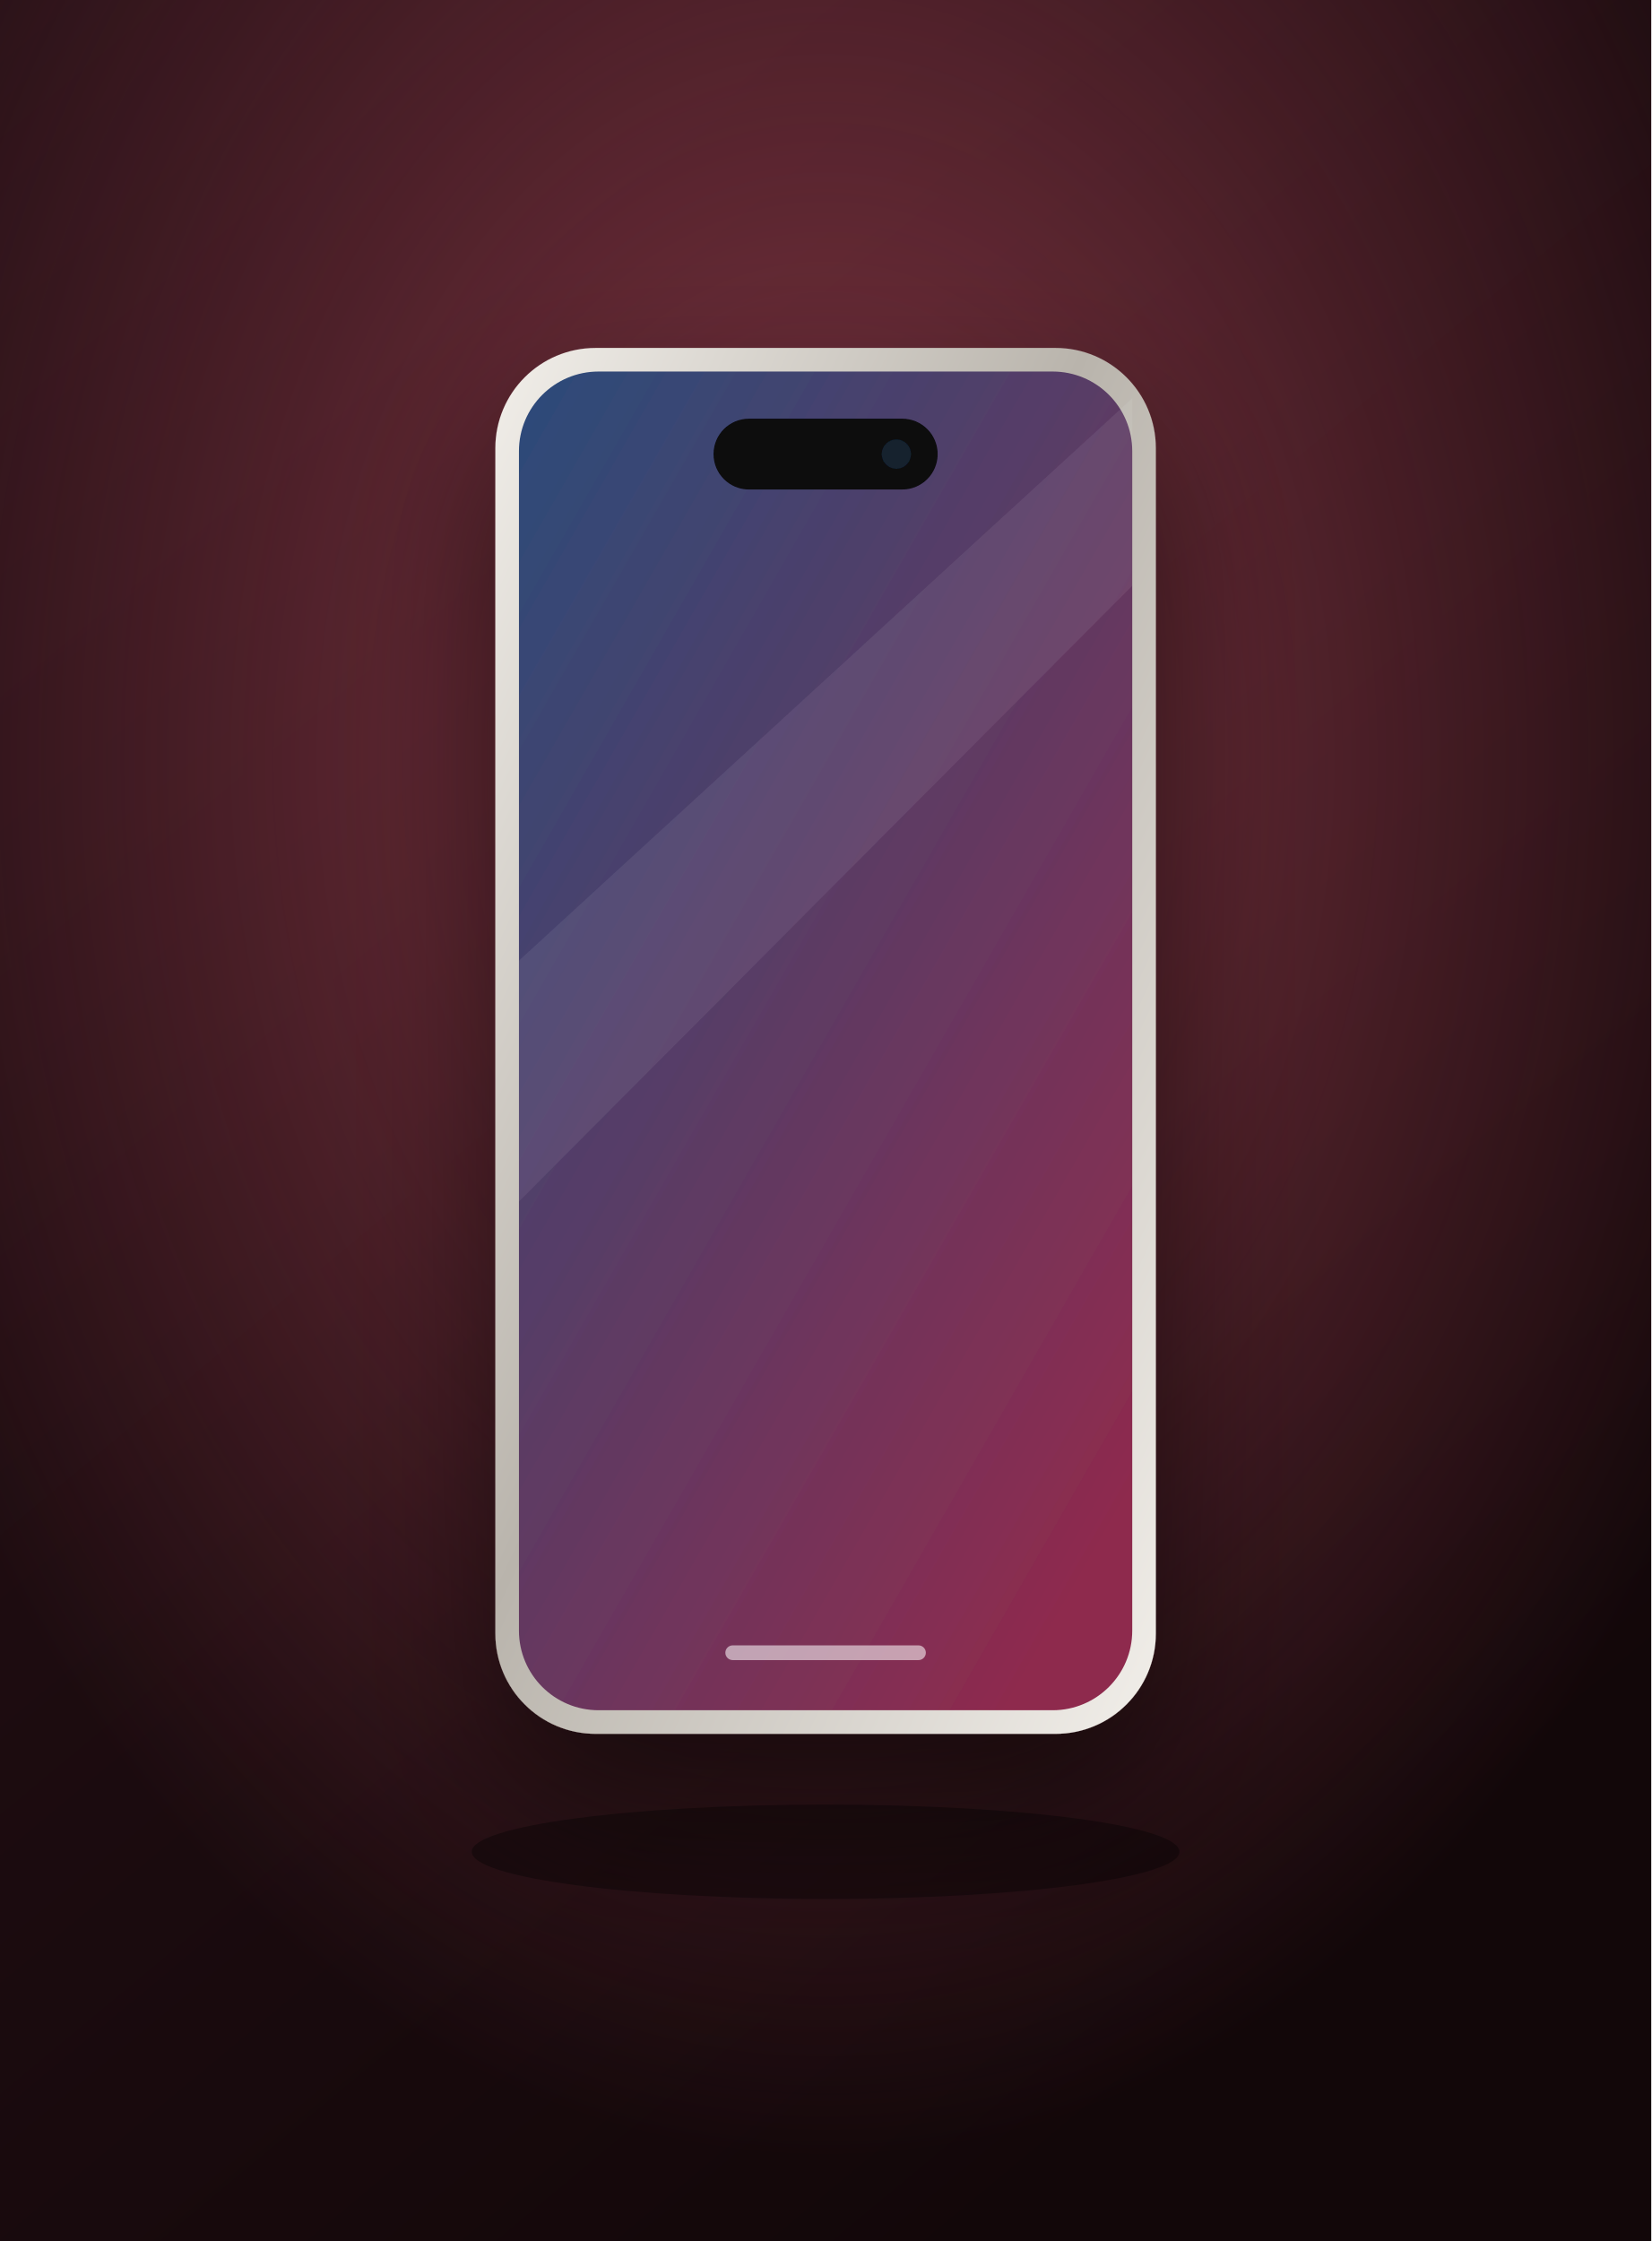
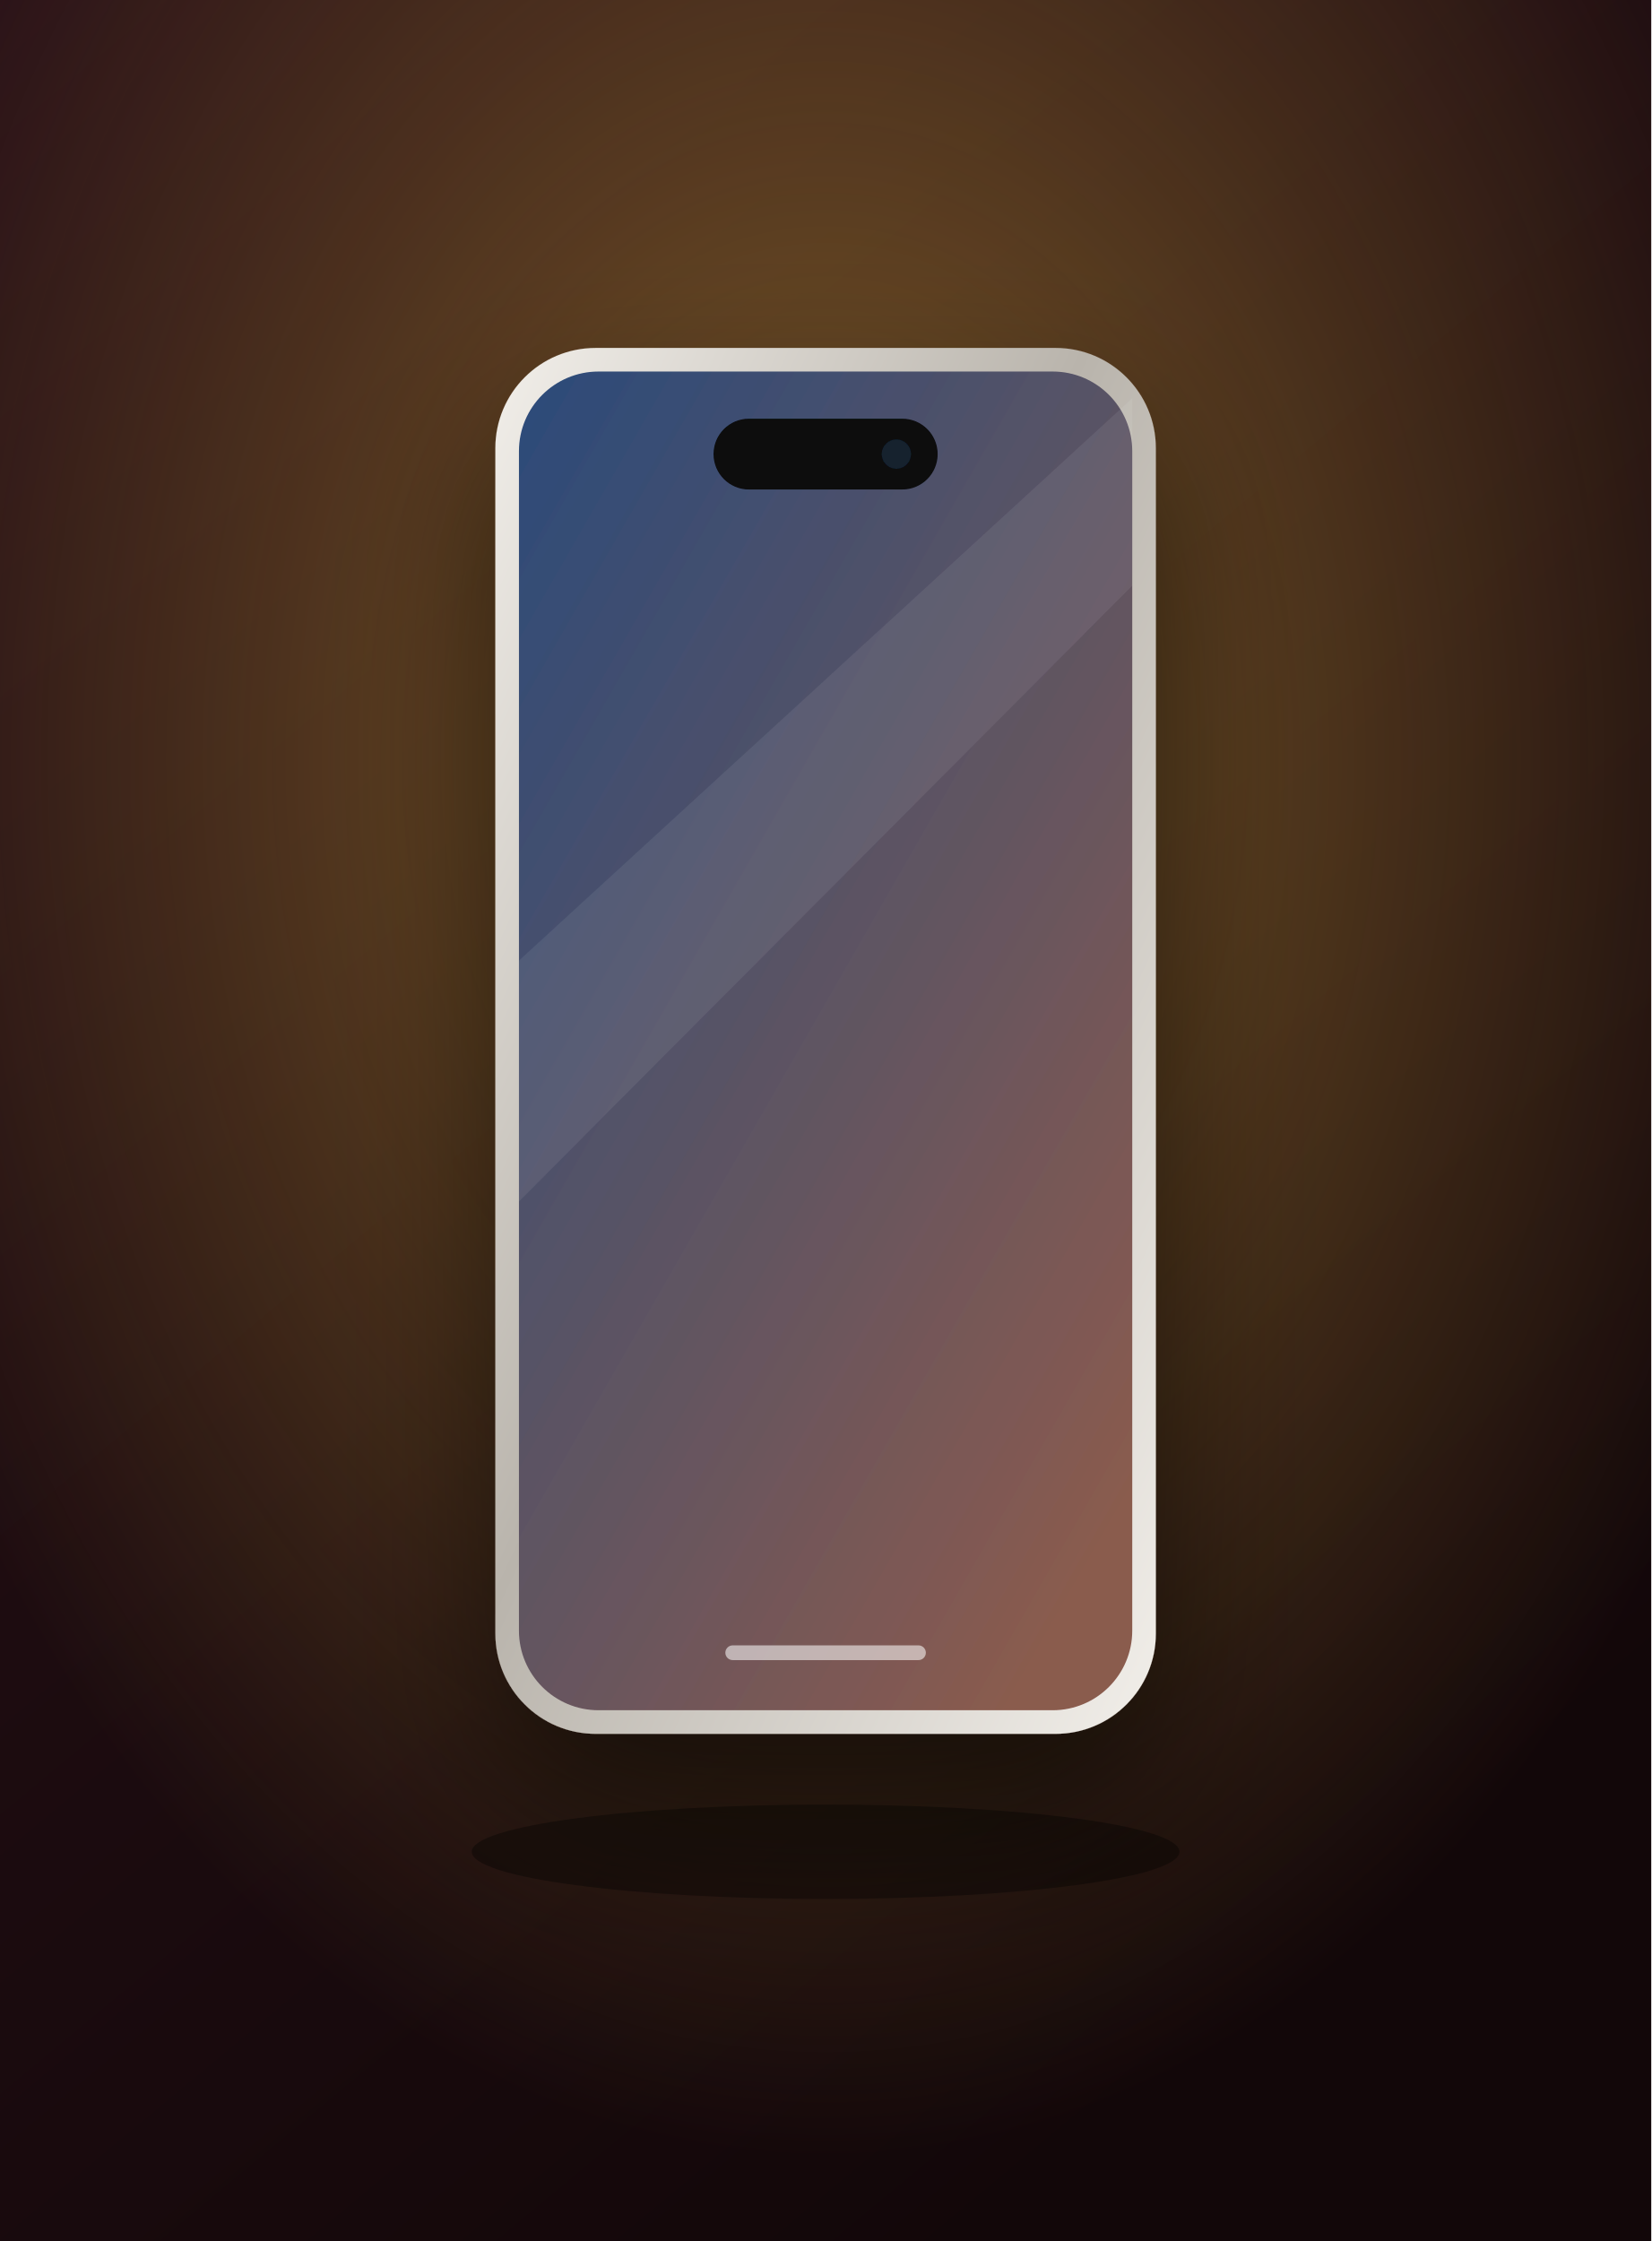
<svg xmlns="http://www.w3.org/2000/svg" viewBox="0 0 560 760" width="560" height="760" role="img" aria-label="iPhone">
  <defs>
    <linearGradient id="fundo3" x1="0" y1="0" x2="0.6" y2="1">
      <stop offset="0%" stop-color="#2A1218" />
      <stop offset="100%" stop-color="#120709" />
    </linearGradient>
    <radialGradient id="brilho3" cx="0.5" cy="0.34" r="0.62">
-       <stop offset="0%" stop-color="#D2566C" stop-opacity="0.55" />
-       <stop offset="100%" stop-color="#D2566C" stop-opacity="0" />
+       <stop offset="0%" stop-color="#C99A3B" stop-opacity="0.55" />
+       <stop offset="100%" stop-color="#C99A3B" stop-opacity="0" />
    </radialGradient>
    <linearGradient id="metal3" x1="0" y1="0" x2="1" y2="1">
      <stop offset="0%" stop-color="#F2EFEA" />
      <stop offset="45%" stop-color="#B9B4AC" />
      <stop offset="100%" stop-color="#F2EFEA" />
    </linearGradient>
    <linearGradient id="tela3" x1="0" y1="0" x2="0.8" y2="1">
      <stop offset="0%" stop-color="#2B4B7A" />
-       <stop offset="100%" stop-color="#8E2B4E" />
+       <stop offset="100%" stop-color="#8A5B4E" />
    </linearGradient>
    <filter id="sombra3" x="-30%" y="-20%" width="160%" height="150%">
      <feDropShadow dx="0" dy="26" stdDeviation="26" flood-color="#000000" flood-opacity="0.55" />
    </filter>
  </defs>
  <rect width="560" height="760" fill="url(#fundo3)" />
  <rect width="560" height="760" fill="url(#brilho3)" />
  <g filter="url(#sombra3)">
    <rect x="168" y="118" width="224" height="470" rx="34" fill="url(#metal3)" />
    <rect x="176" y="126" width="208" height="454" rx="27" fill="url(#tela3)" />
    <rect x="242.0" y="142" width="76" height="24" rx="12" fill="#08090B" />
    <circle cx="304.0" cy="154" r="5" fill="#12202E" />
    <rect x="246.0" y="558" width="68" height="5" rx="2.5" fill="#FFFFFF" opacity="0.55" />
    <path d="M 176 407.48 L 384 198.64 L 384 135.08 L 176 325.76 Z" fill="#FFFFFF" opacity="0.07" />
  </g>
  <ellipse cx="280.0" cy="628" rx="120" ry="16" fill="#000000" opacity="0.35" />
</svg>
